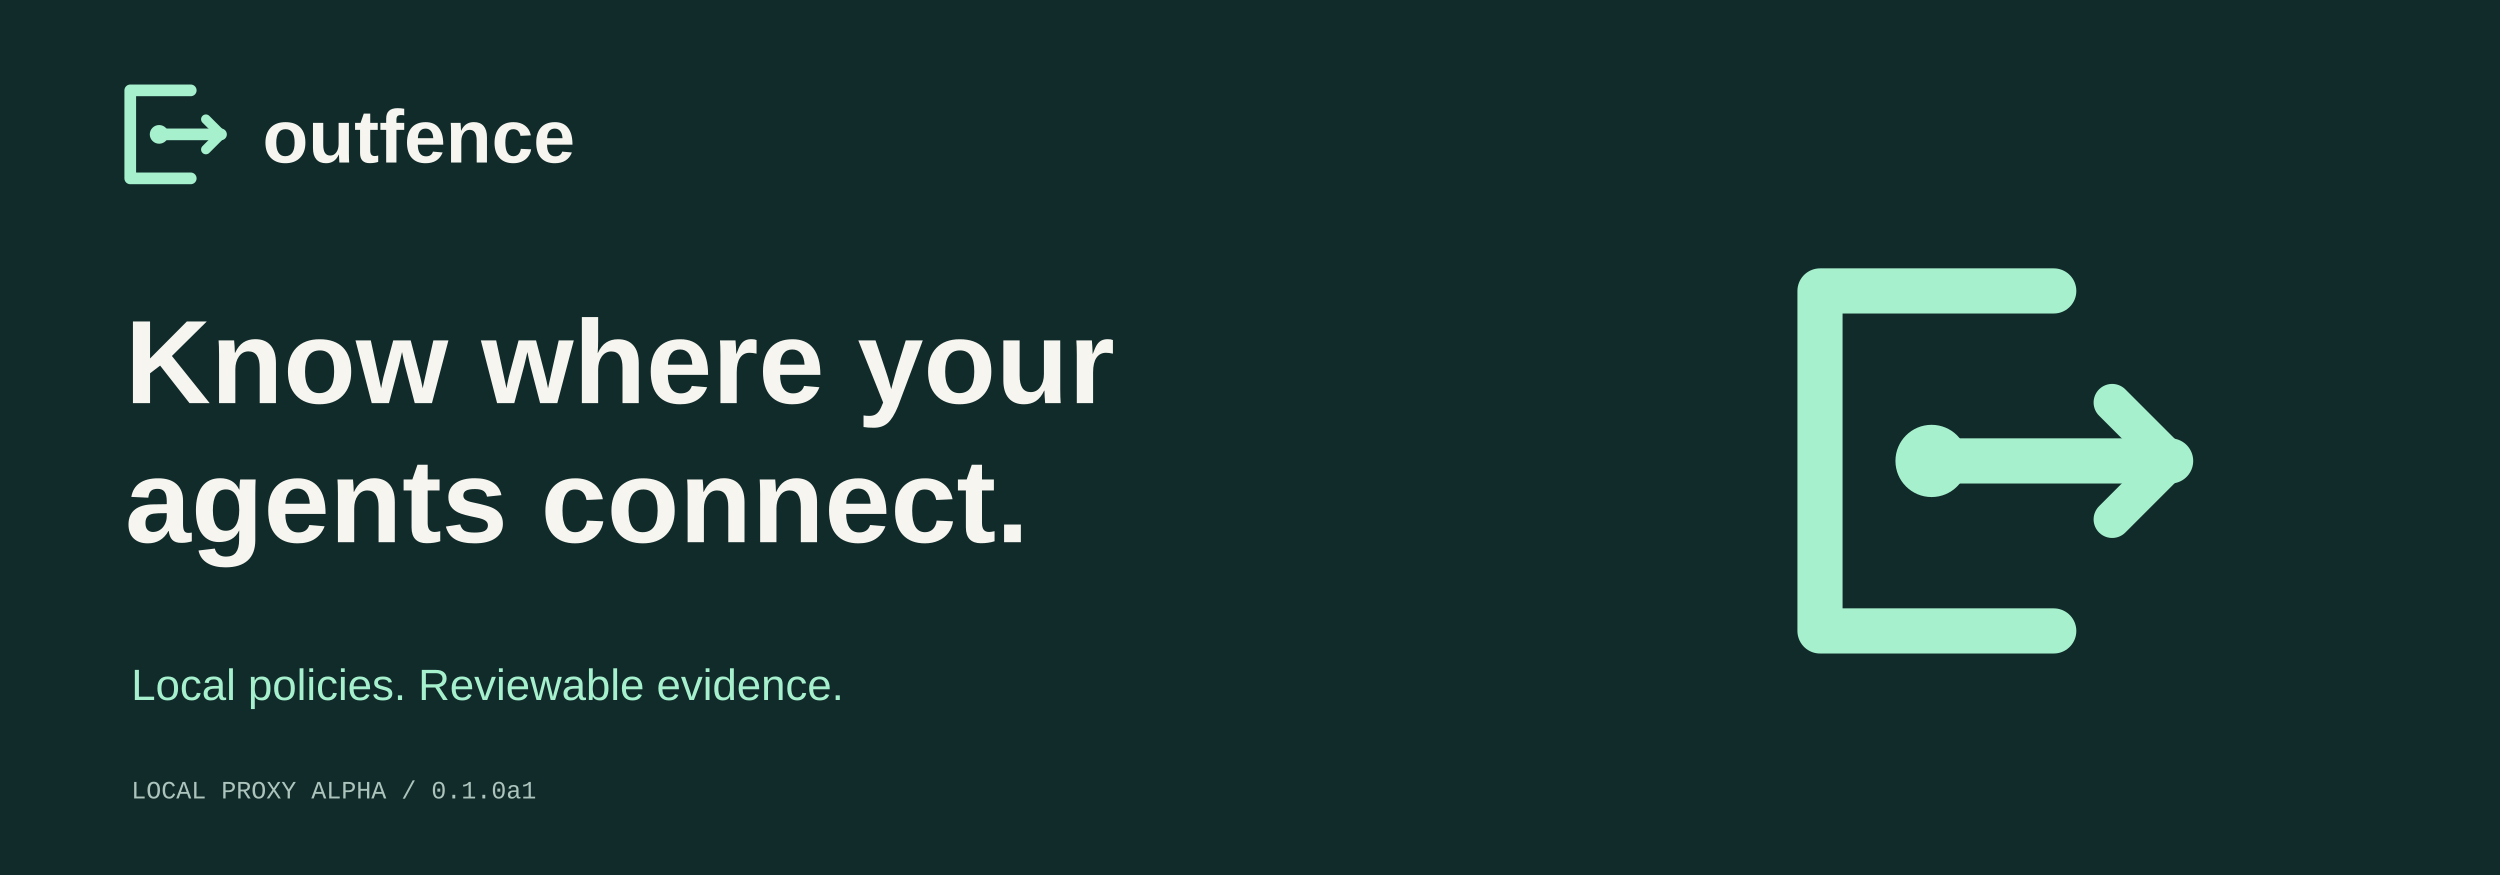
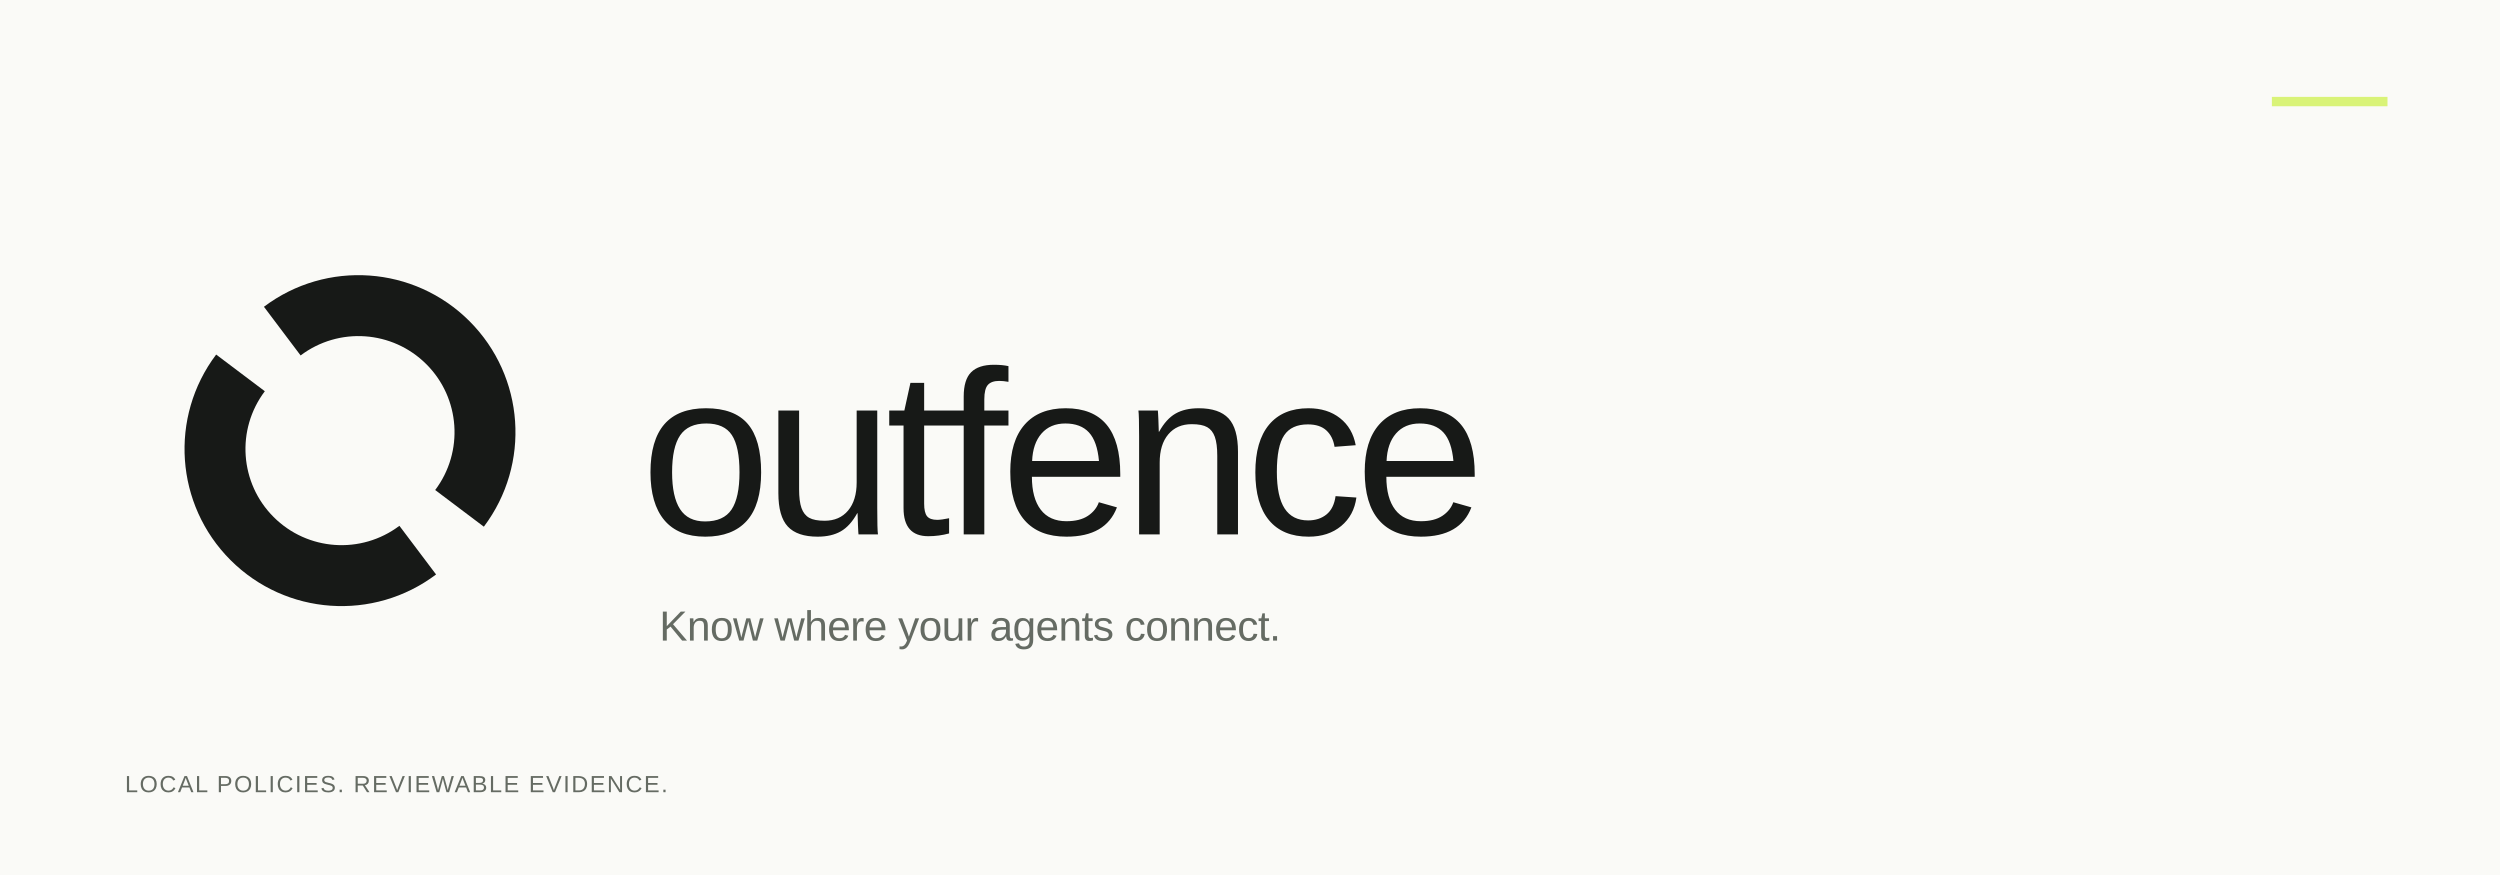
<svg xmlns="http://www.w3.org/2000/svg" width="1600" height="560" viewBox="0 0 1600 560" role="img" aria-labelledby="title">
-   <rect x="0" y="0" width="1600" height="560" rx="0" fill="#102B2A" />
-   <polyline points="122.08,57.84 83.36,57.84 83.36,114.16 122.08,114.16" fill="none" stroke="#A6F0CD" stroke-width="7.48" stroke-linecap="round" stroke-linejoin="round" />
-   <polyline points="101.84,86.0 141.44,86.0" fill="none" stroke="#A6F0CD" stroke-width="7.48" stroke-linecap="round" stroke-linejoin="round" />
-   <circle cx="101.84" cy="86.0" r="5.984" fill="#A6F0CD" />
-   <polyline points="131.76,76.32 141.44,86.0 131.76,95.68" fill="none" stroke="#A6F0CD" stroke-width="6.16" stroke-linecap="round" stroke-linejoin="round" />
-   <text x="168" y="104" font-family="Arial, Helvetica, sans-serif" font-size="48" font-weight="700" fill="#F7F5EF">outfence</text>
-   <text x="80" y="258" font-family="Arial, Helvetica, sans-serif" font-size="76" font-weight="700" fill="#F7F5EF">Know where your</text>
-   <text x="80" y="347" font-family="Arial, Helvetica, sans-serif" font-size="76" font-weight="700" fill="#F7F5EF">agents connect.</text>
-   <text x="84" y="448" font-family="Arial, Helvetica, sans-serif" font-size="28" font-weight="400" fill="#A6F0CD">Local policies. Reviewable evidence.</text>
-   <text x="84" y="511" font-family="Courier New, monospace" font-size="16" font-weight="400" fill="#ADC4BD">LOCAL PROXY ALPHA  /  0.1.0a1</text>
-   <polyline points="1314.4,186.2 1164.8,186.2 1164.8,403.8 1314.4,403.8" fill="none" stroke="#A6F0CD" stroke-width="28.9" stroke-linecap="round" stroke-linejoin="round" />
-   <polyline points="1236.2,295.0 1389.2,295.0" fill="none" stroke="#A6F0CD" stroke-width="28.9" stroke-linecap="round" stroke-linejoin="round" />
-   <circle cx="1236.2" cy="295.0" r="23.12" fill="#A6F0CD" />
-   <polyline points="1351.8,257.6 1389.2,295.0 1351.8,332.4" fill="none" stroke="#A6F0CD" stroke-width="23.8" stroke-linecap="round" stroke-linejoin="round" />
+   <rect x="0" y="0" width="1600" height="560" fill="#FAFAF7" />
+   <path d="M 279.082 367.663 A 100.5 100.5 0 0 1 138.337 226.918 L 169.484 250.388 A 61.5 61.5 0 0 0 255.612 336.516 Z" fill="#171917" />
+   <path d="M 168.918 196.337 A 100.5 100.5 0 0 1 309.663 337.082 L 278.516 313.612 A 61.5 61.5 0 0 0 192.388 227.484 Z" fill="#171917" />
+   <text x="410" y="342" font-family="Arial, Helvetica, sans-serif" font-size="150" letter-spacing="-5" fill="#171917">outfence</text>
+   <text x="422" y="410" font-family="Arial, Helvetica, sans-serif" font-size="27" letter-spacing="-0.3" fill="#656B63">Know where your agents connect.</text>
+   <rect x="1454" y="62" width="74" height="6" fill="#D9F378" />
+   <text x="80" y="507" font-family="Arial, Helvetica, sans-serif" font-size="15" letter-spacing="1" fill="#656B63">LOCAL POLICIES. REVIEWABLE EVIDENCE.</text>
</svg>
